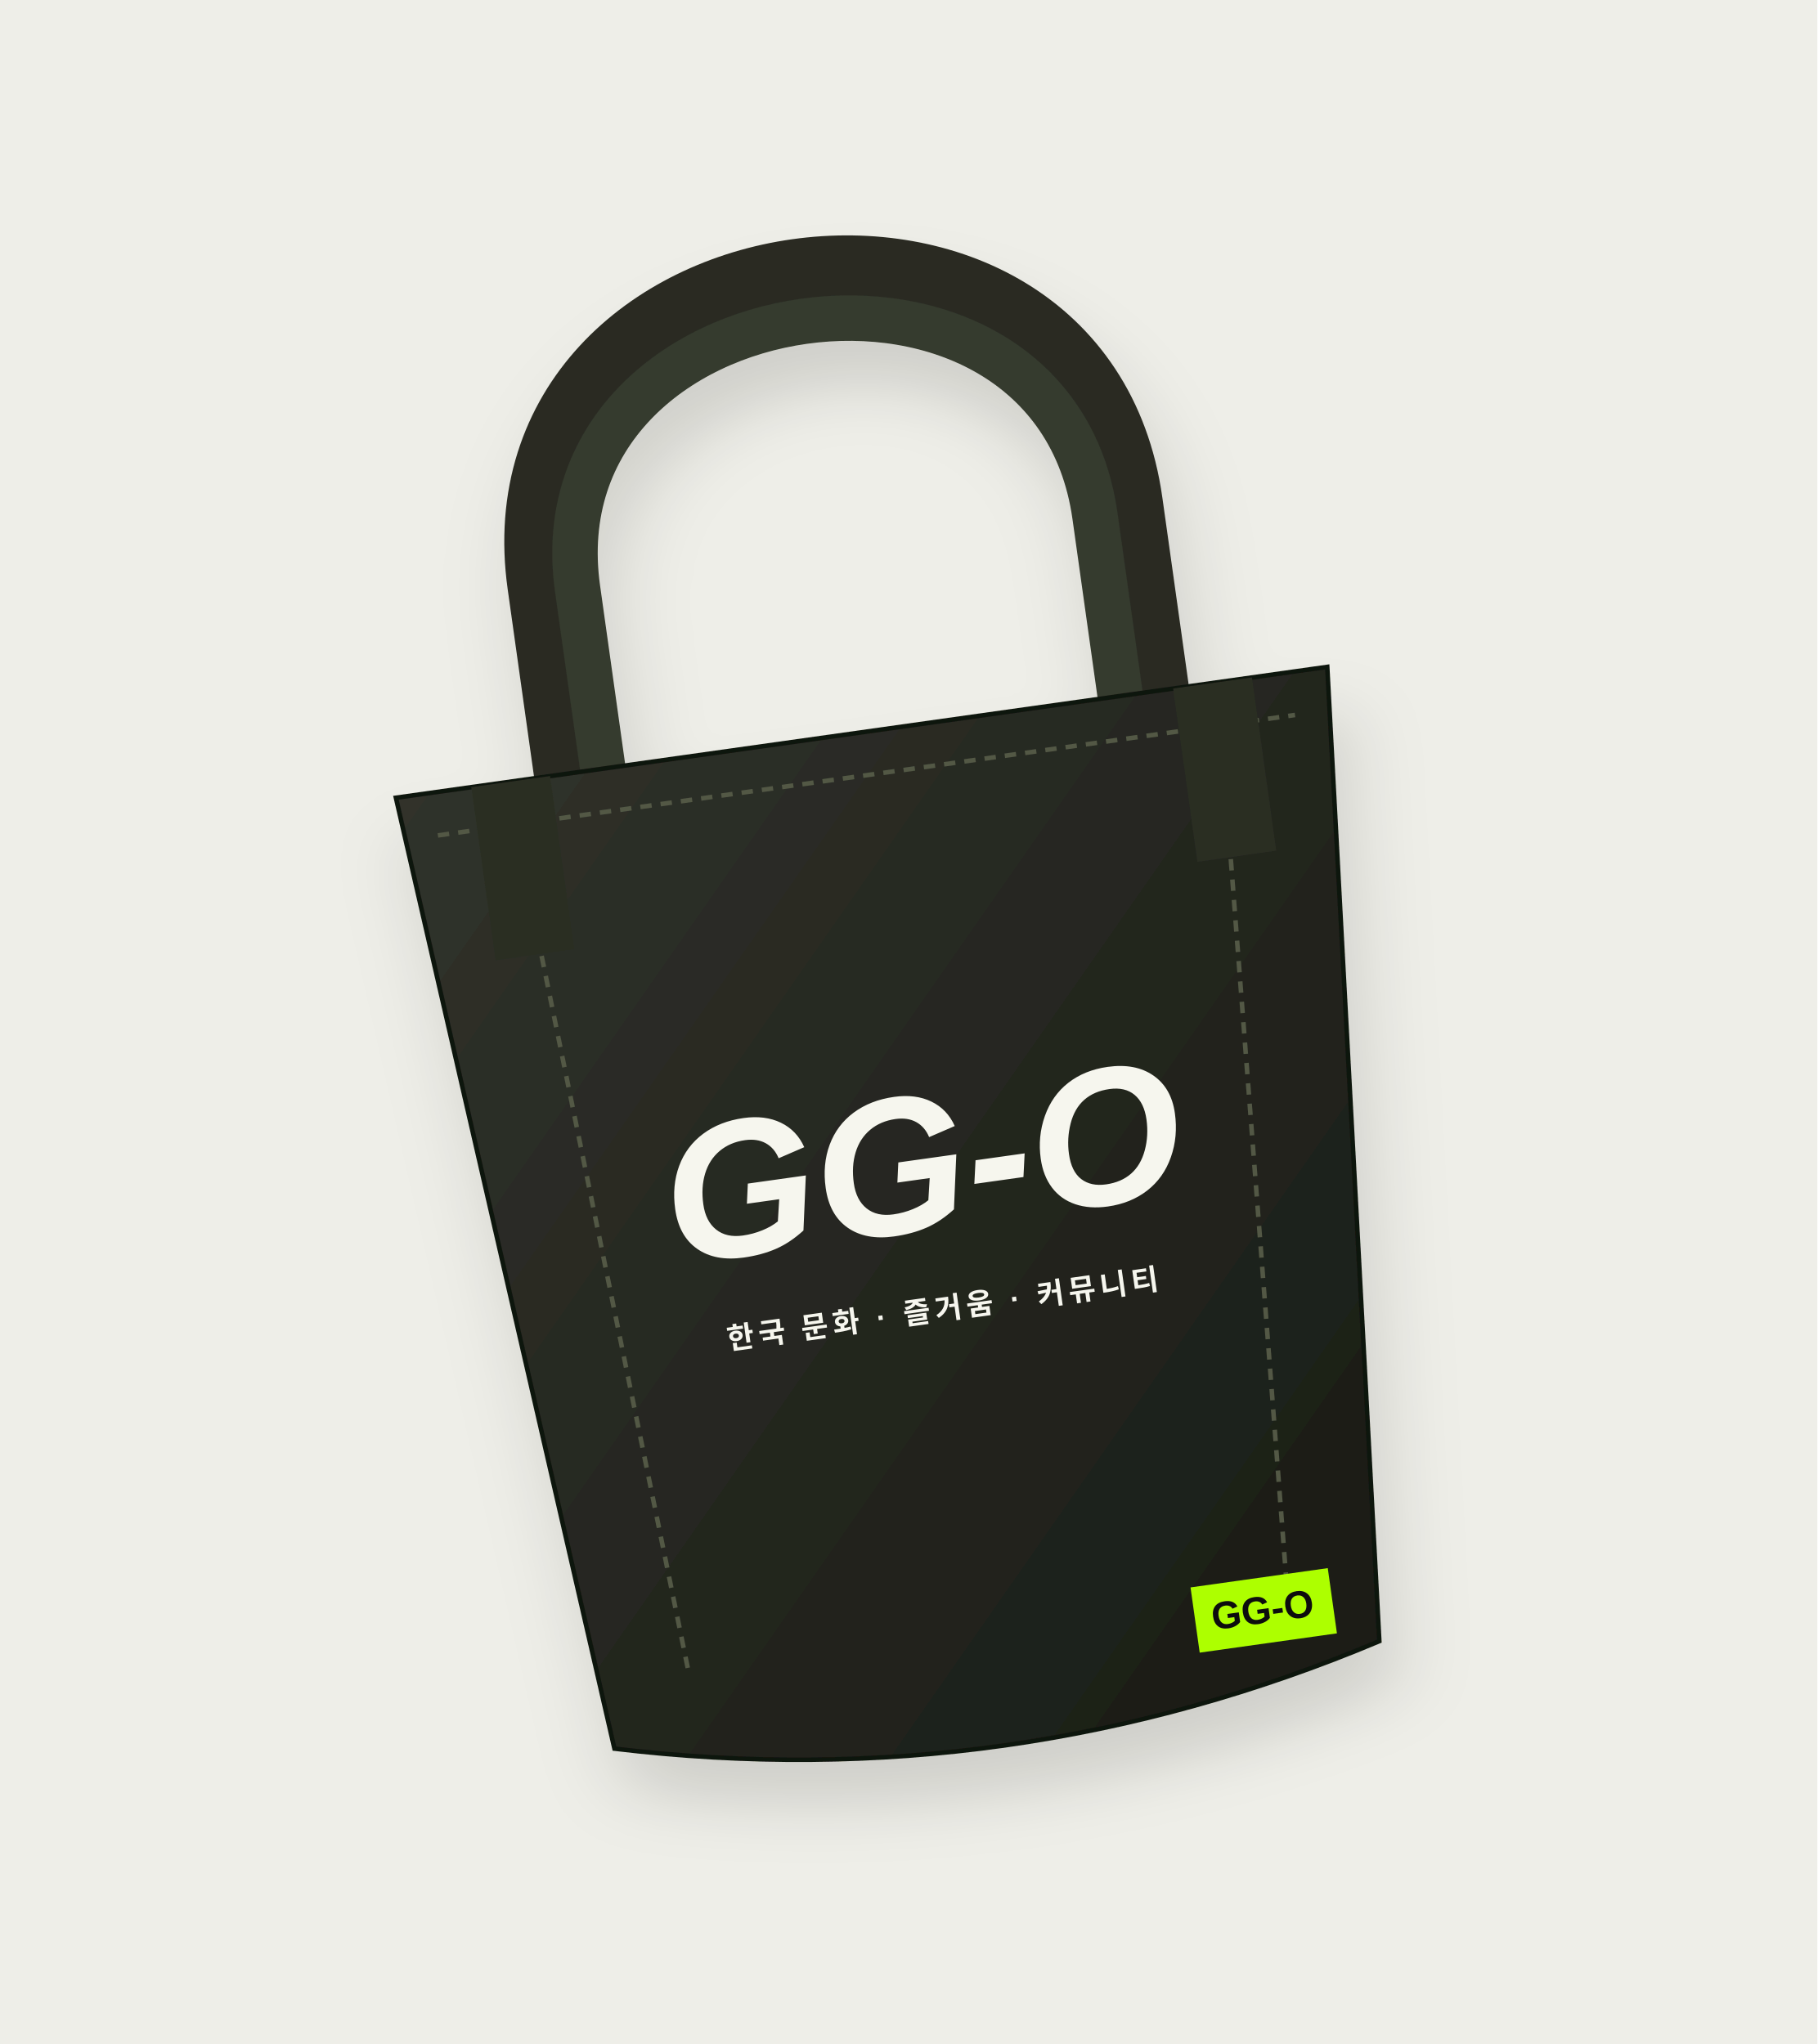
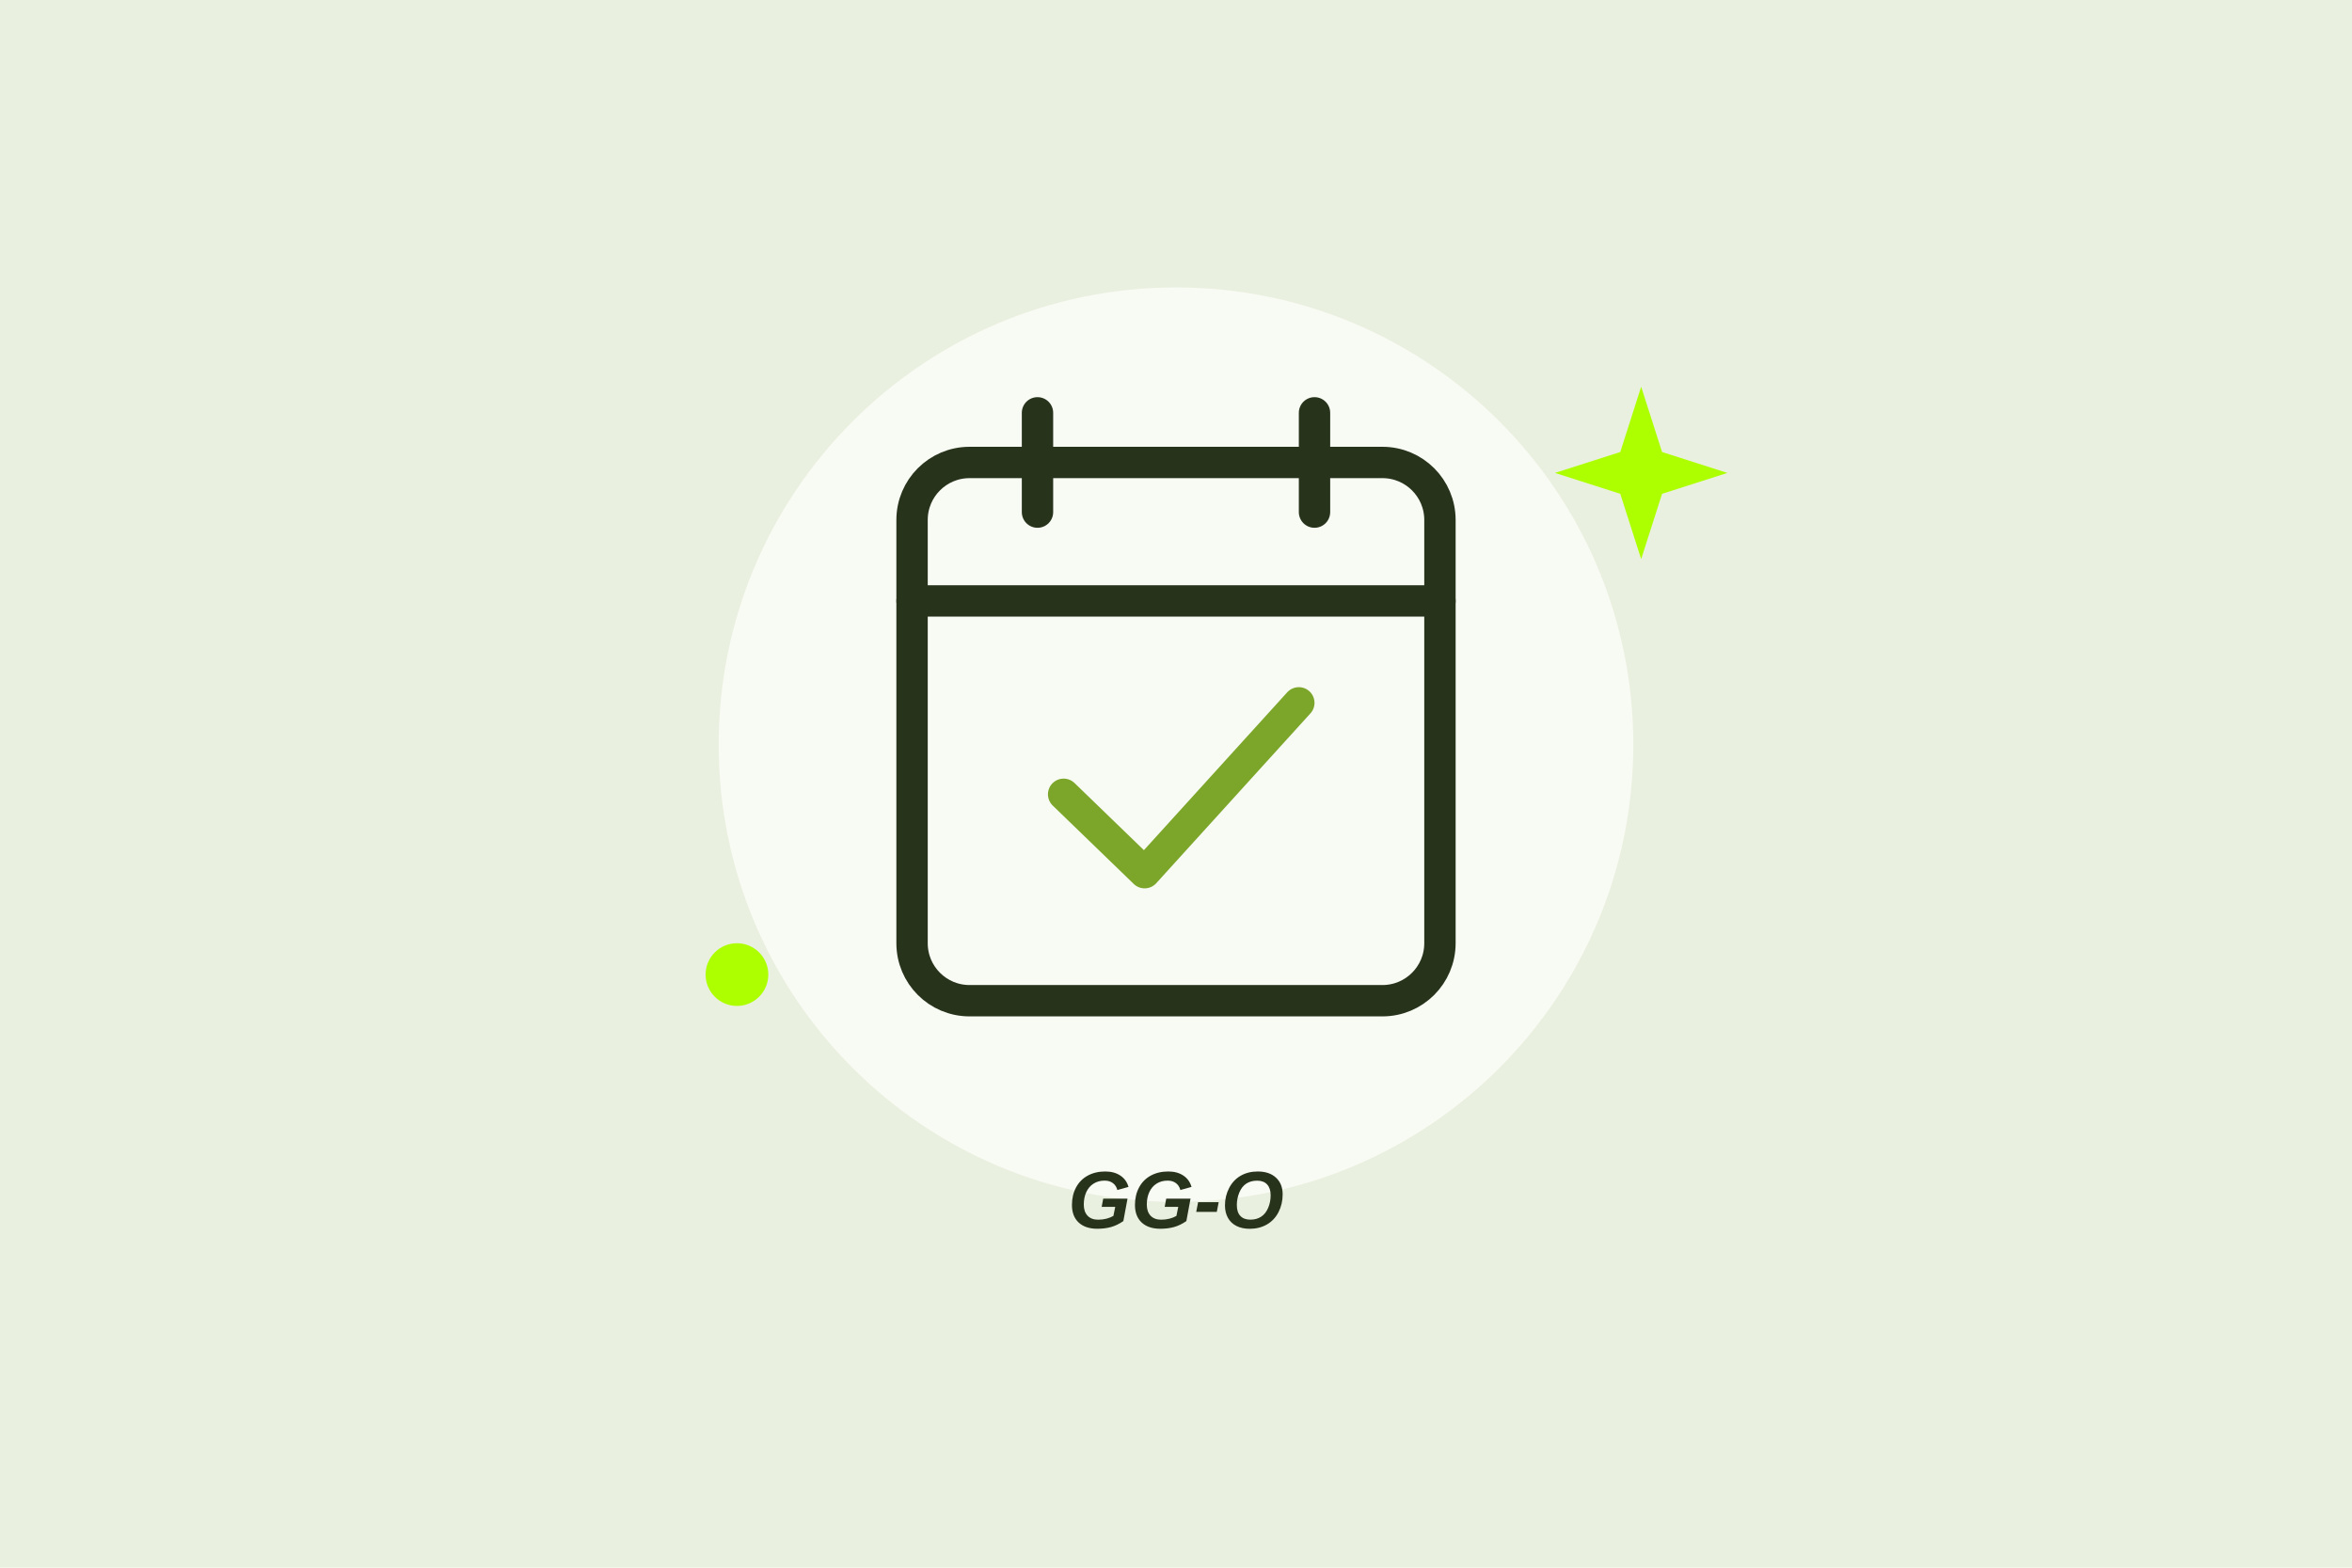
- <svg xmlns="http://www.w3.org/2000/svg" width="800" height="900" viewBox="0 0 800 900">
-   <defs>
-     <filter id="shadow" x="-50%" y="-50%" width="200%" height="200%">
-       <feDropShadow dx="4" dy="20" stdDeviation="15" flood-opacity=".13" />
-     </filter>
-     <linearGradient id="canvas" x2="1" y2="1">
-       <stop stop-color="#30322b" />
-       <stop offset=".5" stop-color="#24261f" />
-       <stop offset="1" stop-color="#181b15" />
-     </linearGradient>
-     <linearGradient id="black">
-       <stop stop-color="#353632" />
-       <stop offset=".5" stop-color="#171915" />
-       <stop offset="1" stop-color="#373832" />
-     </linearGradient>
-     <linearGradient id="pink" x2="1" y2="1">
-       <stop stop-color="#ce696e" />
-       <stop offset=".5" stop-color="#e19b97" />
-       <stop offset="1" stop-color="#ae4753" />
-     </linearGradient>
-   </defs>
-   <rect width="800" height="900" fill="#eeeee8" />
-   <g transform="rotate(-8 400 470)" filter="url(#shadow)">
-     <path d="M272 339v-102c0-157 256-157 256 0v102" fill="none" stroke="#292c24" stroke-width="35" />
-     <path d="M285 340v-99c0-137 230-137 230 0v99" fill="none" stroke="#363a2e" stroke-width="20" />
-     <path d="M193 321l37 428q170 45 340 0l37-428Z" fill="url(#canvas)" stroke="#11140e" stroke-width="2" />
-     <path d="M209 340h381M244 354l23 366M556 354l-23 366" fill="none" stroke="#525845" stroke-width="2" stroke-dasharray="5 4" />
-     <path d="M244 321v77M556 321v77" stroke="#2b2f23" stroke-width="35" />
-     <text x="400" y="542" text-anchor="middle" font-family="Arial,sans-serif" font-style="italic" font-size="86" font-weight="900" fill="#f6f6ee">GG-O</text>
-     <text x="400" y="582" text-anchor="middle" font-family="Arial,sans-serif" font-size="13" font-weight="bold" letter-spacing="2" fill="#f6f6ee">한국 문화 · 즐거움 · 커뮤니티</text>
-     <rect x="491" y="714" width="61" height="29" fill="#adff00" />
-     <text x="521" y="734" text-anchor="middle" font-family="Arial" font-size="17" font-weight="bold" fill="#101010">GG-O</text>
+ <svg xmlns="http://www.w3.org/2000/svg" width="900" height="600" viewBox="0 0 900 600">
+   <rect width="900" height="600" fill="#eaf0df" />
+   <circle cx="450" cy="285" r="175" fill="#f8faf4" />
+   <g fill="none" stroke="#28331c" stroke-width="12" stroke-linecap="round" stroke-linejoin="round">
+     <rect x="349" y="177" width="202" height="206" rx="22" />
+     <path d="M349 230h202M397 158v38M503 158v38" />
+     <path d="m407 304 31 30 59-65" stroke="#7ca629" />
  </g>
+   <path d="m628 148 8 25 25 8-25 8-8 25-8-25-25-8 25-8Z" fill="#adff00" />
+   <circle cx="282" cy="373" r="12" fill="#adff00" />
+   <text x="450" y="470" text-anchor="middle" font-family="Arial,sans-serif" font-size="31" font-weight="900" font-style="italic" fill="#28331c">GG-O</text>
</svg>
